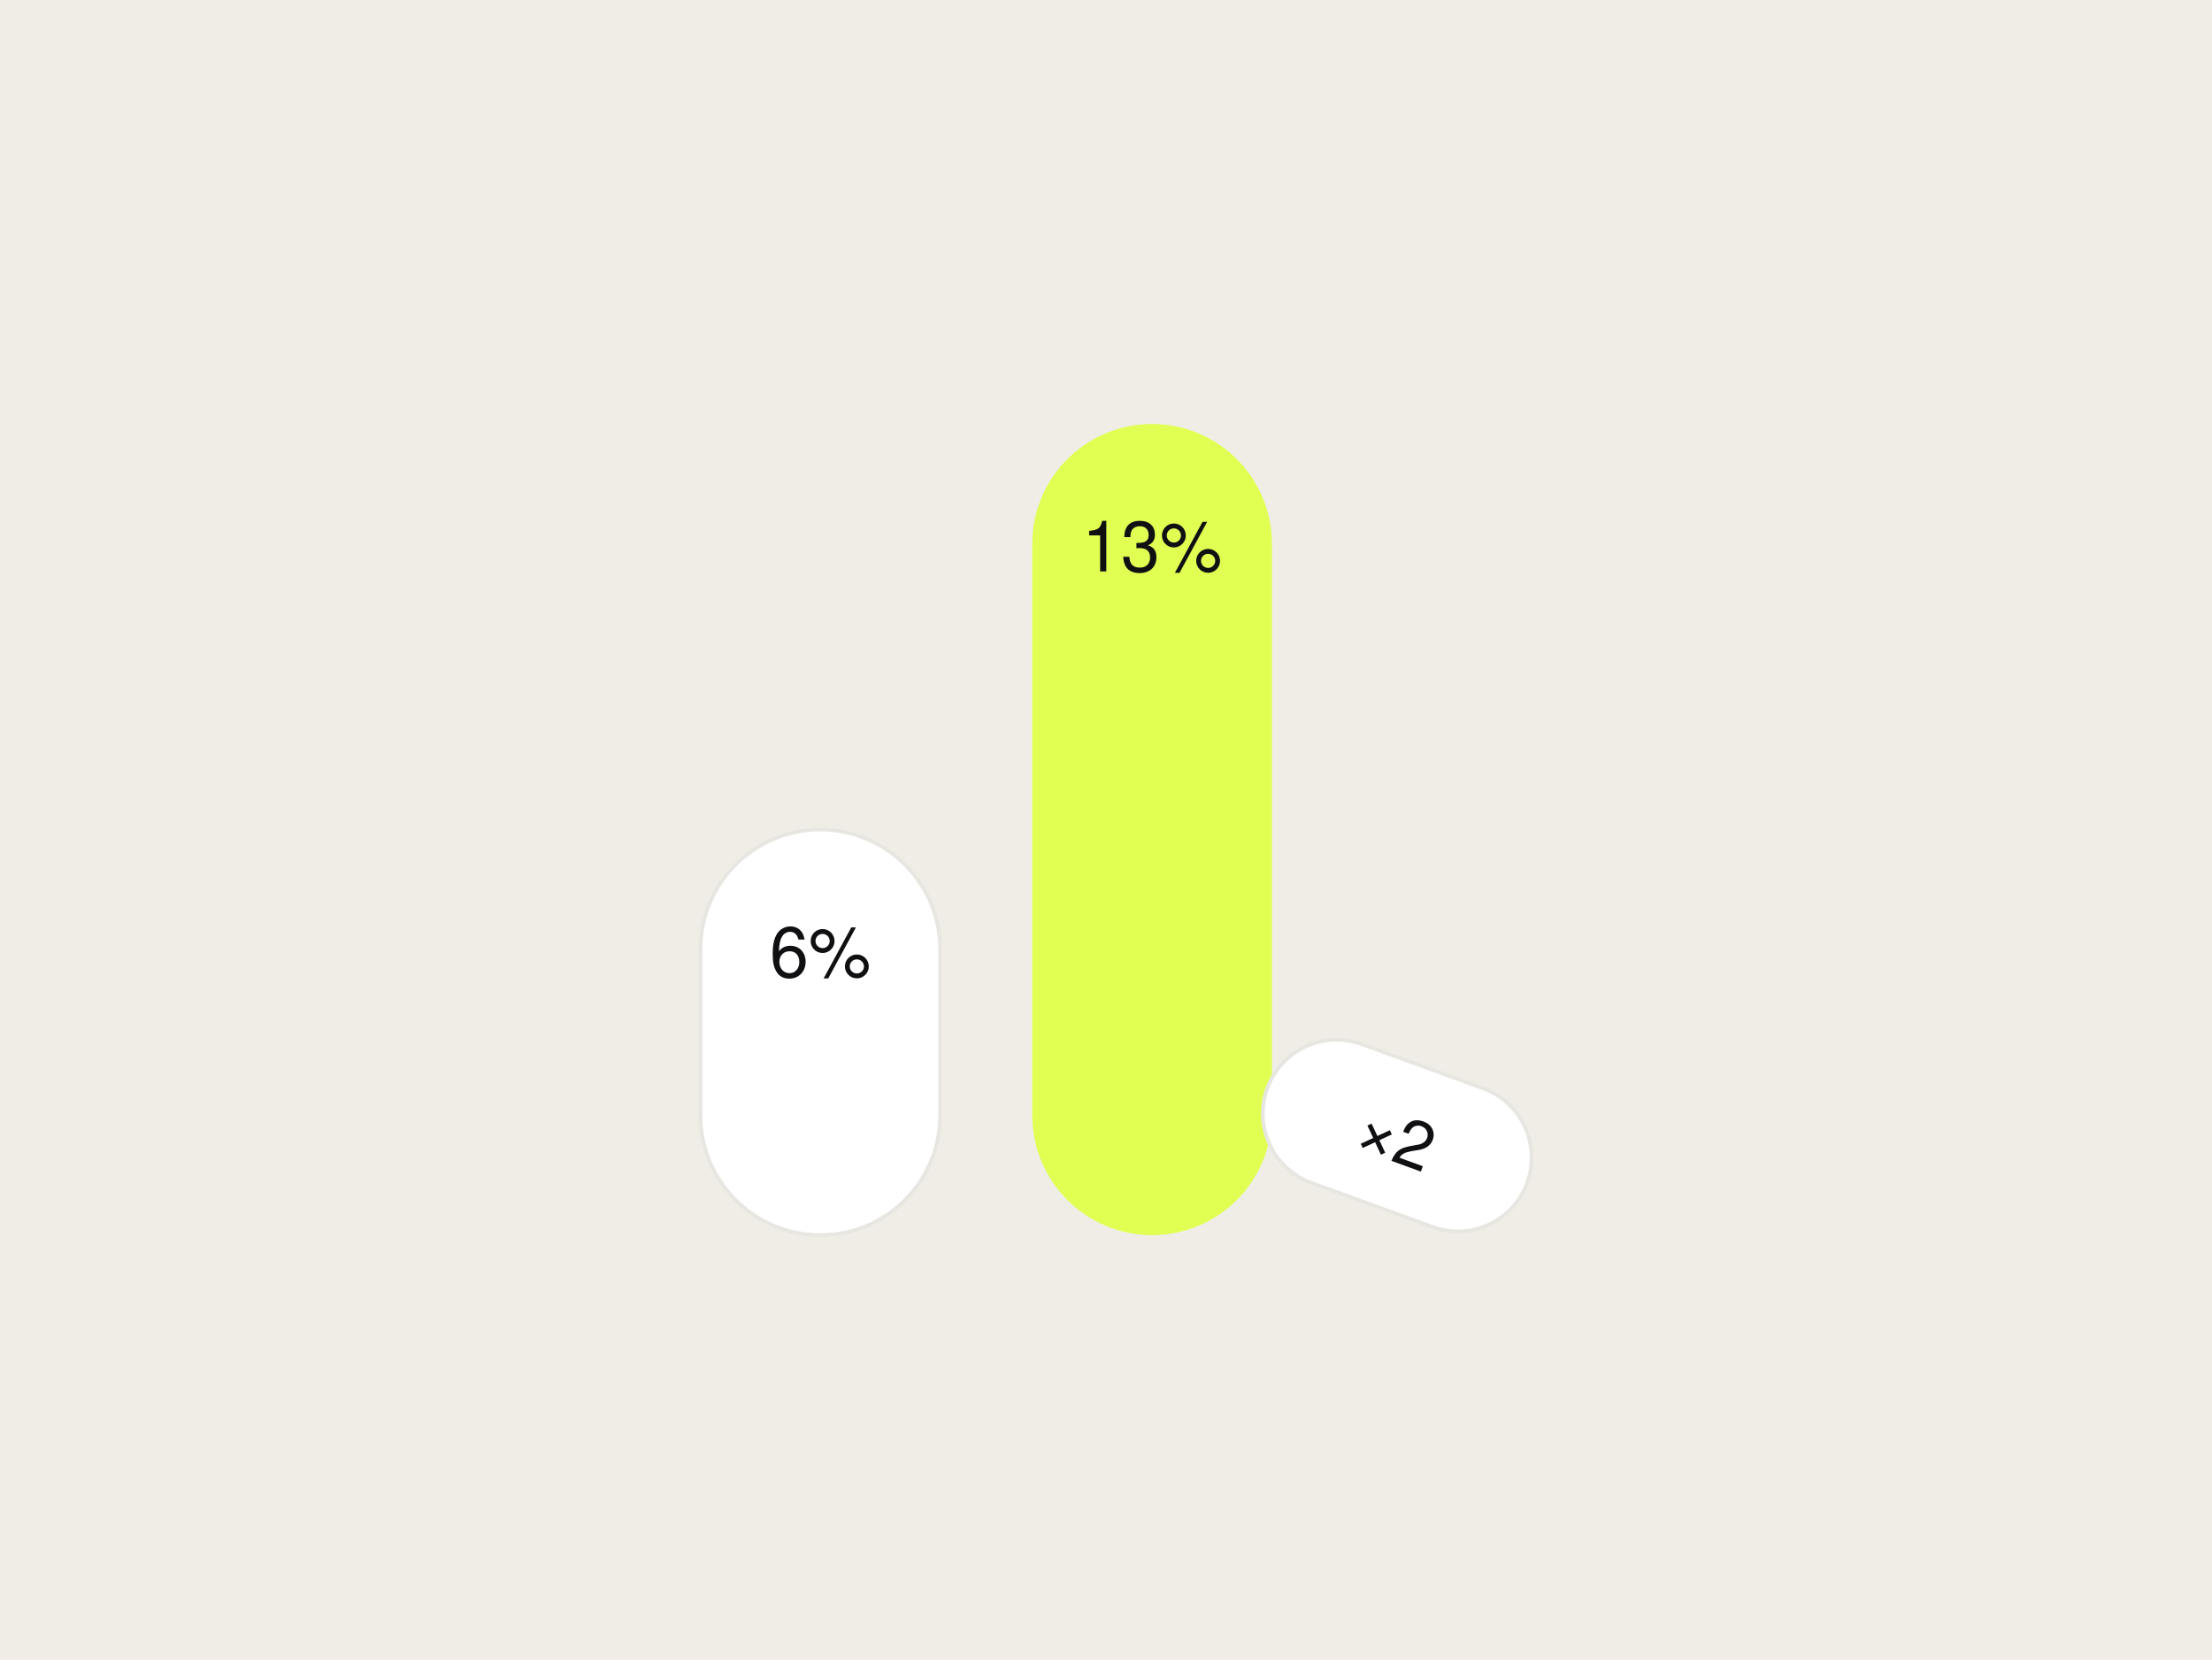
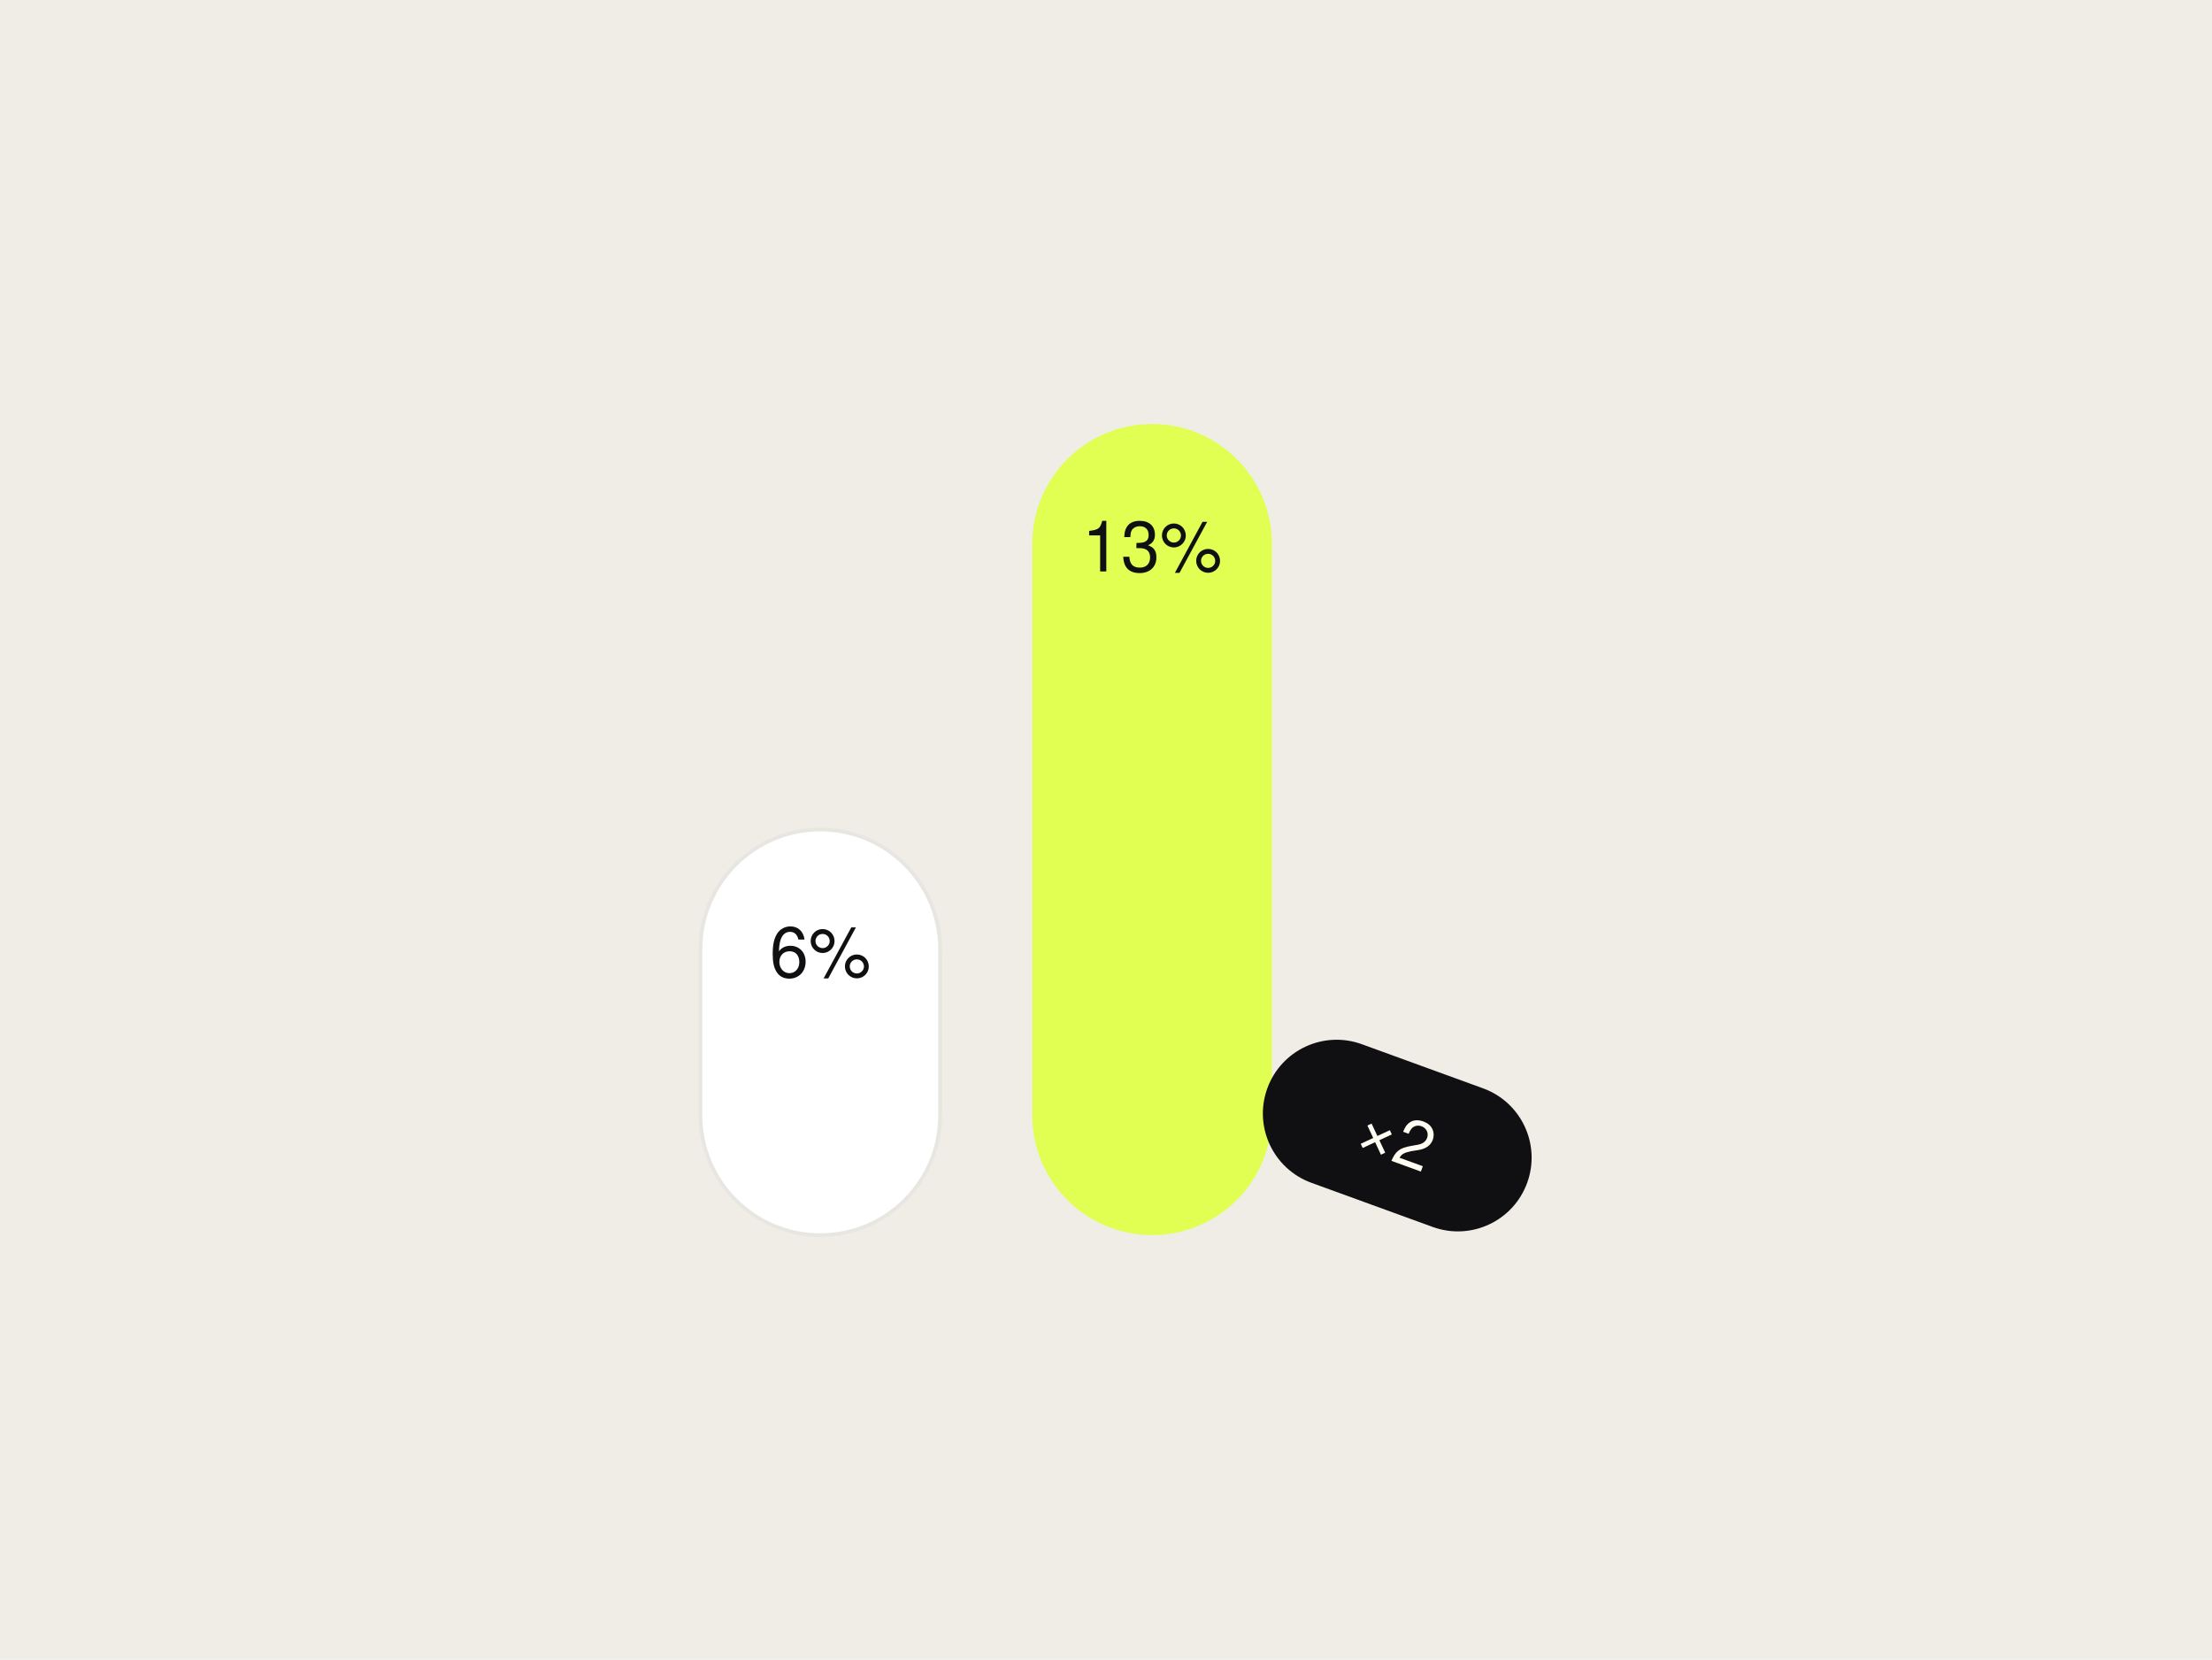
<svg xmlns="http://www.w3.org/2000/svg" viewBox="0 0 1200 900" font-family="Helvetica Neue, Helvetica, Arial, sans-serif">
  <rect width="1200" height="900" fill="#EFEDE6" />
  <g transform="translate(-80,-30)">
    <rect x="460" y="480" width="130" height="220" rx="65" fill="#ffffff" stroke="#e8e6e1" stroke-width="2" />
    <text x="525" y="560" text-anchor="middle" font-size="38" font-weight="500" fill="#101012">6%</text>
    <rect x="640" y="260" width="130" height="440" rx="65" fill="#E1FF53" />
    <text x="705" y="340" text-anchor="middle" font-size="38" font-weight="500" fill="#101012">13%</text>
    <g transform="rotate(20 838 646)">
-       <rect x="763" y="606" width="150" height="80" rx="40" fill="#ffffff" stroke="#e8e6e1" stroke-width="2" />
-       <text x="838" y="660" text-anchor="middle" font-size="36" font-weight="500" fill="#101012">×2</text>
+       <rect x="763" y="606" width="150" height="80" rx="40" fill="#101012" />
+       <text x="838" y="660" text-anchor="middle" font-size="36" font-weight="500" fill="#FFFDF2">×2</text>
    </g>
  </g>
</svg>
